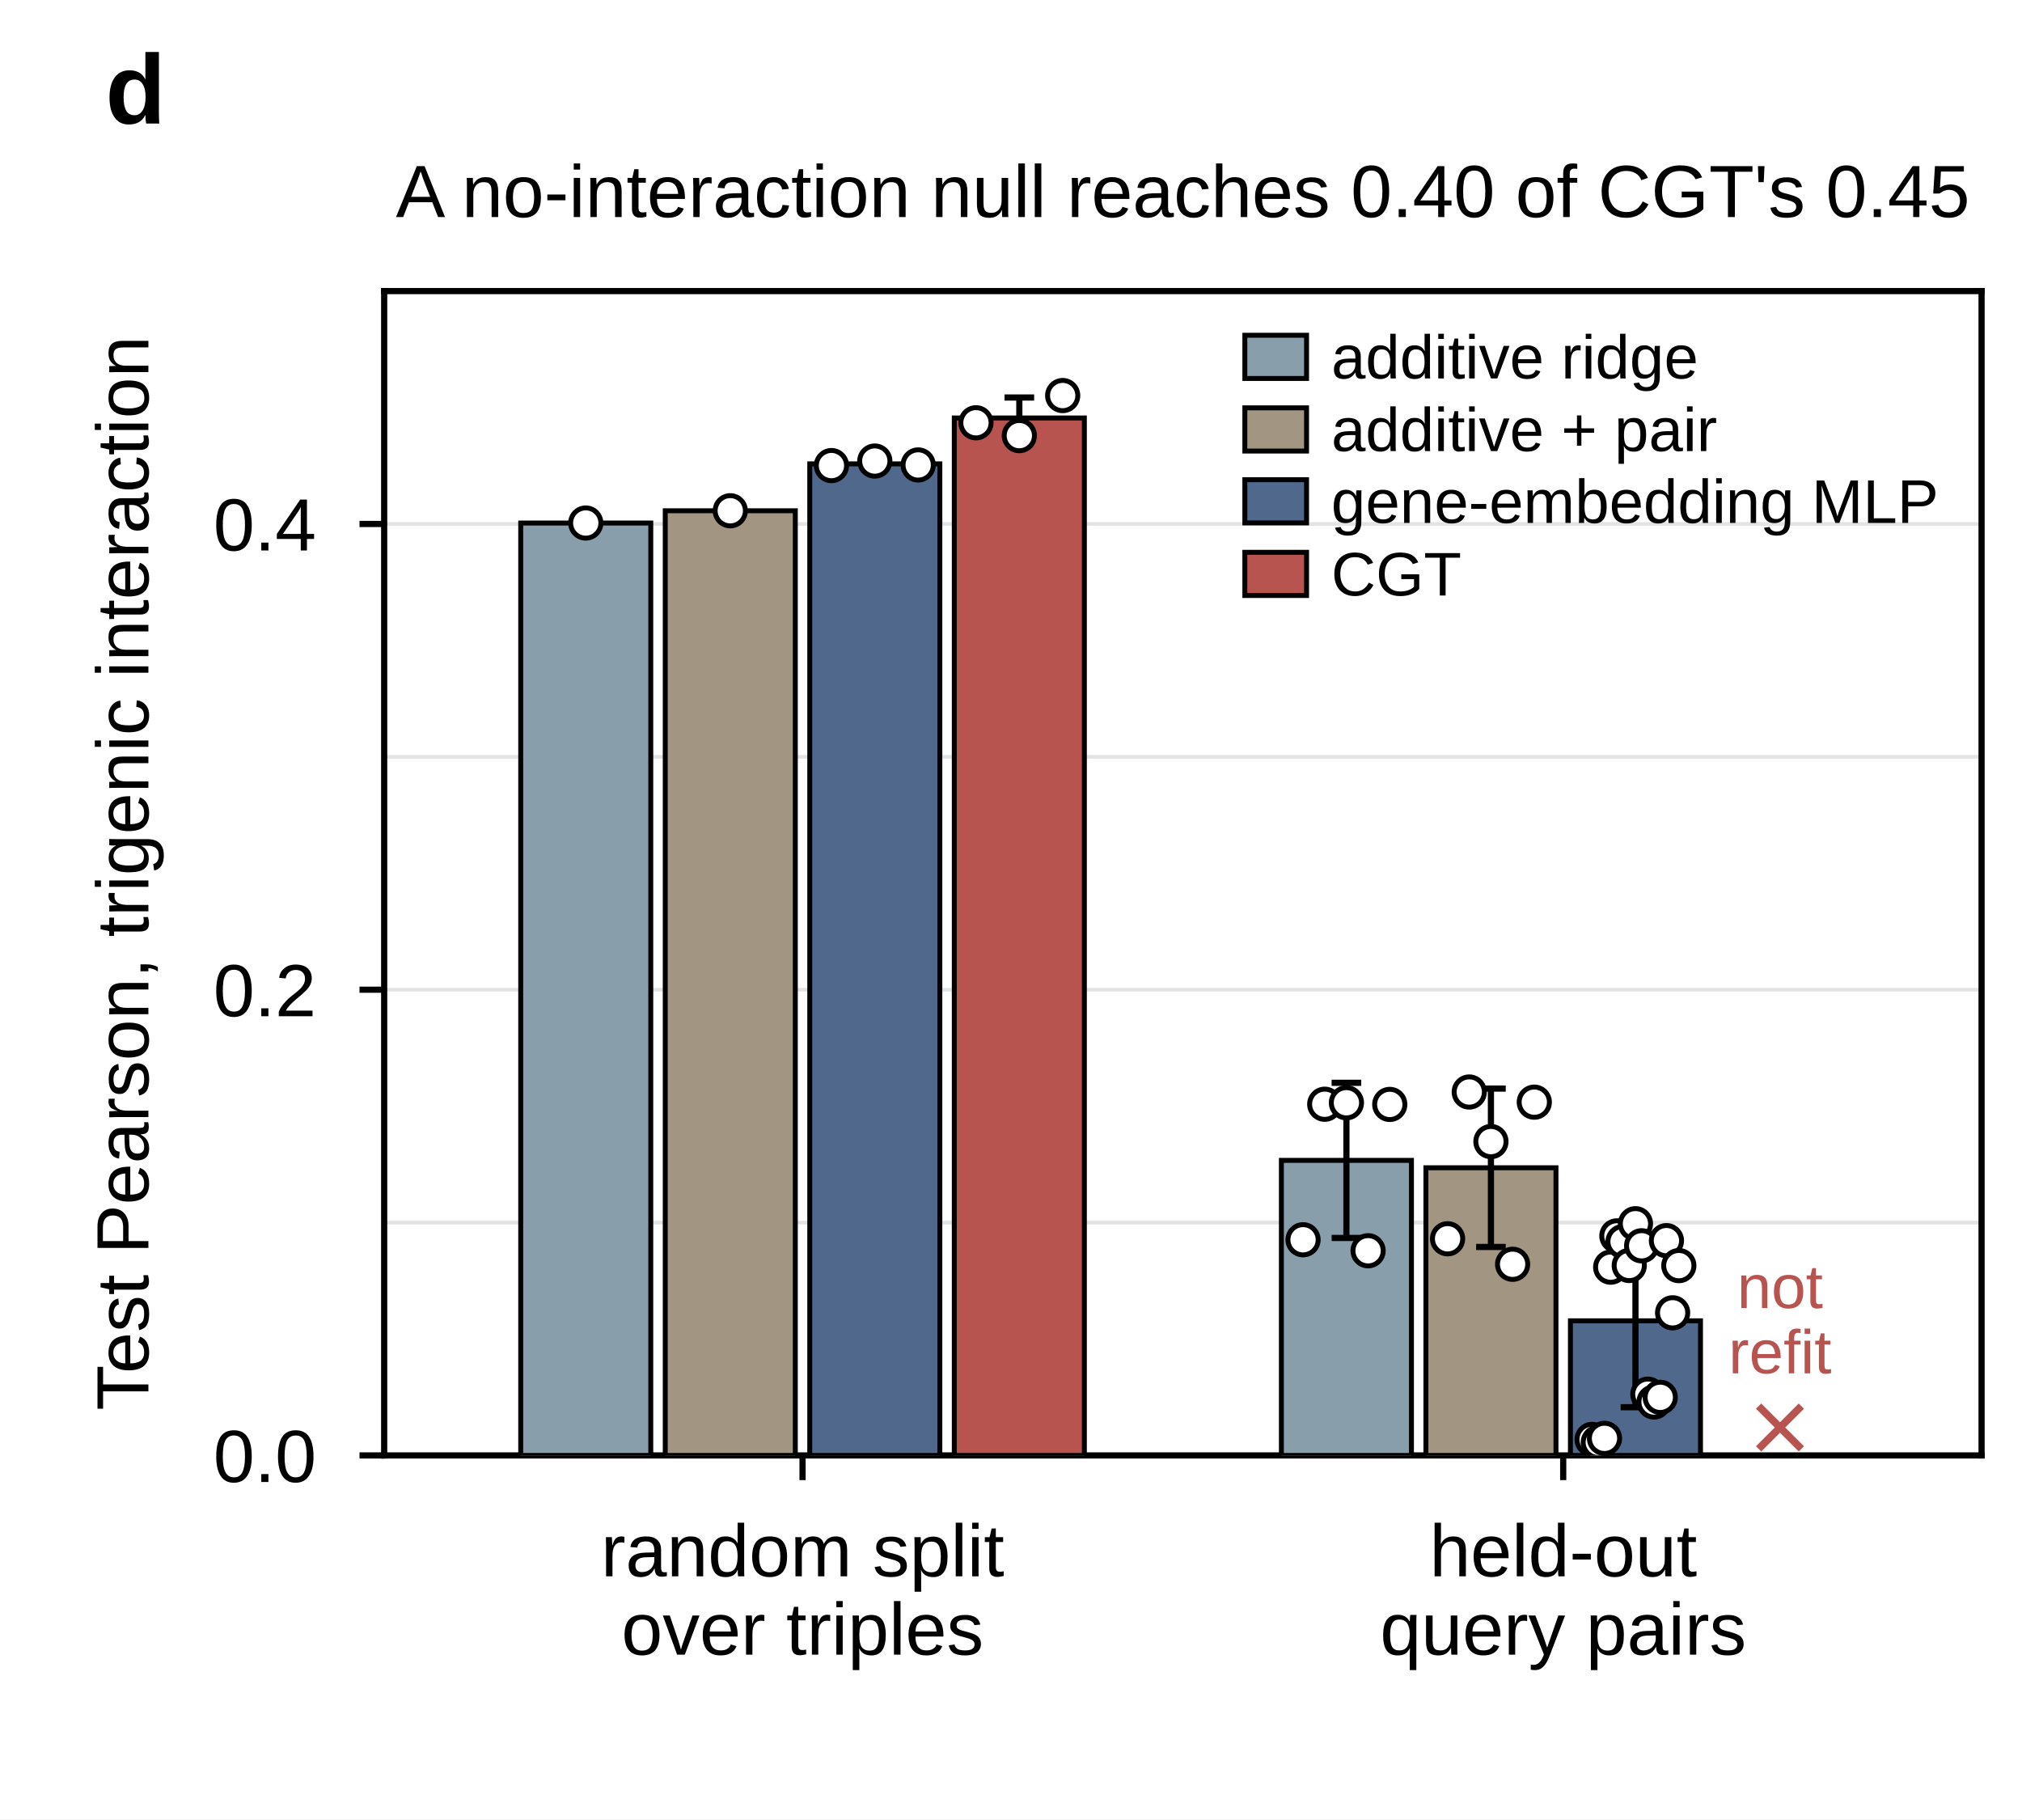
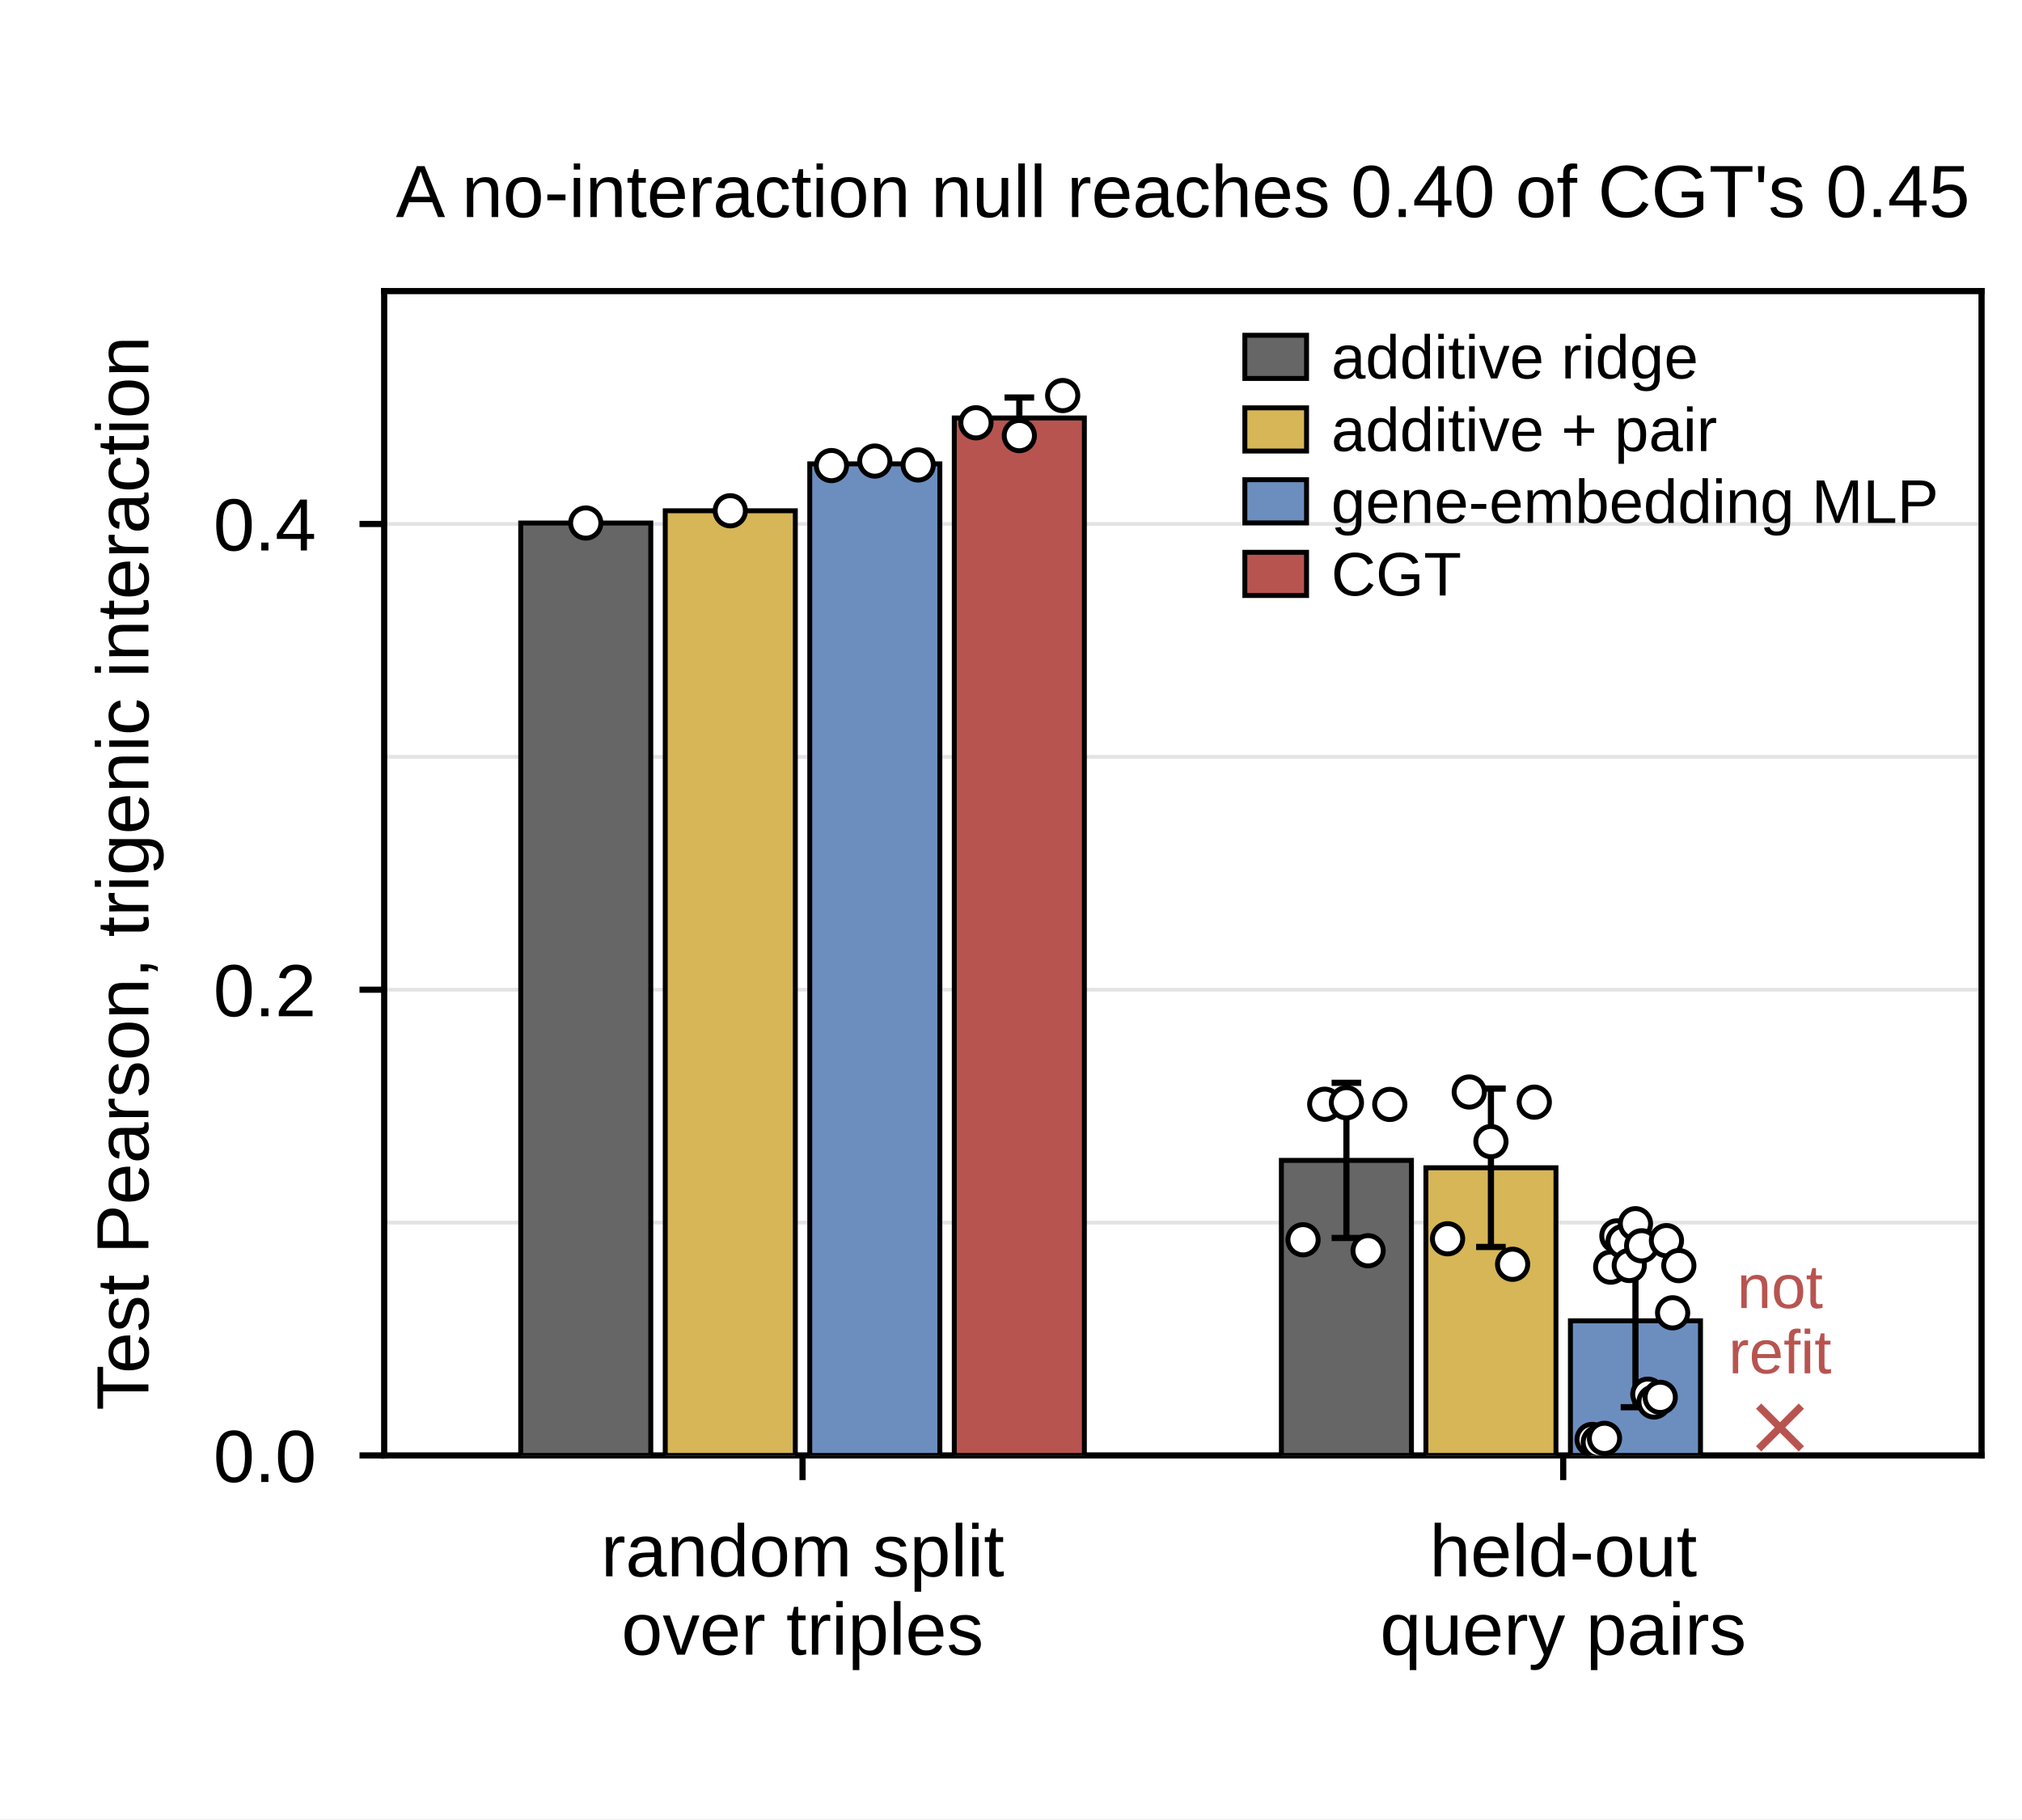
<svg xmlns="http://www.w3.org/2000/svg" xmlns:xlink="http://www.w3.org/1999/xlink" width="227.559" height="204.724" viewBox="0 0 227.559 204.724" version="1.1">
  <g transform="scale(1.388889)">
    <defs>
      <style type="text/css">*{stroke-linejoin: round; stroke-linecap: butt}</style>
    </defs>
    <g id="figure_1">
      <g id="patch_1">
        <path d="M 0 147.402  L 163.843 147.402  L 163.843 0  L 0 0  z " style="fill: #ffffff" />
      </g>
      <g id="axes_1">
        <g id="patch_2">
          <path d="M 31.13 117.921  L 160.566 117.921  L 160.566 23.584  L 31.13 23.584  z " style="fill: #ffffff" />
        </g>
        <g id="matplotlib.axis_1">
          <g id="xtick_1">
            <g id="line2d_1">
              <defs>
                <path id="me177ab4668" d="M 0 0  L 0 2  " style="stroke: #000000; stroke-width: 0.5" />
              </defs>
              <g>
                <use xlink:href="#me177ab4668" x="65.03" y="117.921" style="stroke: #000000; stroke-width: 0.5" />
              </g>
            </g>
            <g id="text_1">
              <text style="font-size: 6px; font-family: 'Arial'" transform="translate(48.69066 127.7159)">random split</text>
              <text style="font-size: 6px; font-family: 'Arial'" transform="translate(50.35894 134.0621)">over triples</text>
            </g>
          </g>
          <g id="xtick_2">
            <g id="line2d_2">
              <g>
                <use xlink:href="#me177ab4668" x="126.666" y="117.921" style="stroke: #000000; stroke-width: 0.5" />
              </g>
            </g>
            <g id="text_2">
              <text style="font-size: 6px; font-family: 'Arial'" transform="translate(115.8256 127.7159)">held-out</text>
              <text style="font-size: 6px; font-family: 'Arial'" transform="translate(111.8267 134.0621)">query pairs</text>
            </g>
          </g>
        </g>
        <g id="matplotlib.axis_2">
          <g id="ytick_1">
            <g id="line2d_3">
              <path d="M 31.13 117.921  L 160.566 117.921  " clip-path="url(#p6cc738675b)" style="fill: none; stroke: #e3e3e3; stroke-width: 0.3; stroke-linecap: square" />
            </g>
            <g id="line2d_4">
              <defs>
                <path id="m85a7d907b3" d="M 0 0  L -2 0  " style="stroke: #000000; stroke-width: 0.5" />
              </defs>
              <g>
                <use xlink:href="#m85a7d907b3" x="31.13" y="117.921" style="stroke: #000000; stroke-width: 0.5" />
              </g>
            </g>
            <g id="text_3">
              <text style="font-size: 6px; font-family: 'Arial'; text-anchor: end" x="25.63" y="120.069" transform="rotate(-0 25.63008 120.0686)">0.0</text>
            </g>
          </g>
          <g id="ytick_2">
            <g id="line2d_5">
              <path d="M 31.13 80.186  L 160.566 80.186  " clip-path="url(#p6cc738675b)" style="fill: none; stroke: #e3e3e3; stroke-width: 0.3; stroke-linecap: square" />
            </g>
            <g id="line2d_6">
              <g>
                <use xlink:href="#m85a7d907b3" x="31.13" y="80.186" style="stroke: #000000; stroke-width: 0.5" />
              </g>
            </g>
            <g id="text_4">
              <text style="font-size: 6px; font-family: 'Arial'; text-anchor: end" x="25.63" y="82.334" transform="rotate(-0 25.63008 82.3338)">0.2</text>
            </g>
          </g>
          <g id="ytick_3">
            <g id="line2d_7">
              <path d="M 31.13 42.452  L 160.566 42.452  " clip-path="url(#p6cc738675b)" style="fill: none; stroke: #e3e3e3; stroke-width: 0.3; stroke-linecap: square" />
            </g>
            <g id="line2d_8">
              <g>
                <use xlink:href="#m85a7d907b3" x="31.13" y="42.452" style="stroke: #000000; stroke-width: 0.5" />
              </g>
            </g>
            <g id="text_5">
              <text style="font-size: 6px; font-family: 'Arial'; text-anchor: end" x="25.63" y="44.599" transform="rotate(-0 25.63008 44.599)">0.4</text>
            </g>
          </g>
          <g id="ytick_4">
            <g id="line2d_9">
              <path d="M 31.13 99.054  L 160.566 99.054  " clip-path="url(#p6cc738675b)" style="fill: none; stroke: #e3e3e3; stroke-width: 0.3; stroke-linecap: square" />
            </g>
            <g id="line2d_10" />
          </g>
          <g id="ytick_5">
            <g id="line2d_11">
              <path d="M 31.13 61.319  L 160.566 61.319  " clip-path="url(#p6cc738675b)" style="fill: none; stroke: #e3e3e3; stroke-width: 0.3; stroke-linecap: square" />
            </g>
            <g id="line2d_12" />
          </g>
          <g id="ytick_6">
            <g id="line2d_13">
              <path d="M 31.13 23.584  L 160.566 23.584  " clip-path="url(#p6cc738675b)" style="fill: none; stroke: #e3e3e3; stroke-width: 0.3; stroke-linecap: square" />
            </g>
            <g id="line2d_14" />
          </g>
          <g id="text_6">
            <text style="font-size: 6px; font-family: 'Arial'; text-anchor: middle" x="12.027" y="70.753" transform="rotate(-90 12.02727 70.75276)">Test Pearson, trigenic interaction</text>
          </g>
        </g>
        <g id="PathCollection_1">
          <defs>
            <path id="m7bce4fda07" d="M -1.732 1.732  L 1.732 -1.732  M -1.732 -1.732  L 1.732 1.732  " style="stroke: #b85450; stroke-width: 0.6" />
          </defs>
          <g clip-path="url(#p6cc738675b)">
            <use xlink:href="#m7bce4fda07" x="144.232" y="115.657" style="fill: #b85450; stroke: #b85450; stroke-width: 0.6" />
          </g>
        </g>
        <g id="patch_3">
          <path d="M 31.13 117.921  L 31.13 23.584  " style="fill: none; stroke: #000000; stroke-width: 0.5; stroke-linejoin: miter; stroke-linecap: square" />
        </g>
        <g id="patch_4">
          <path d="M 160.566 117.921  L 160.566 23.584  " style="fill: none; stroke: #000000; stroke-width: 0.5; stroke-linejoin: miter; stroke-linecap: square" />
        </g>
        <g id="patch_5">
          <path d="M 31.13 117.921  L 160.566 117.921  " style="fill: none; stroke: #000000; stroke-width: 0.5; stroke-linejoin: miter; stroke-linecap: square" />
        </g>
        <g id="patch_6">
          <path d="M 31.13 23.584  L 160.566 23.584  " style="fill: none; stroke: #000000; stroke-width: 0.5; stroke-linejoin: miter; stroke-linecap: square" />
        </g>
        <g id="patch_7">
-           <path d="M 42.194 117.921  L 52.733 117.921  L 52.733 42.376  L 42.194 42.376  z " clip-path="url(#p6cc738675b)" style="fill: #899eab; stroke: #000000; stroke-width: 0.4; stroke-linejoin: miter" />
+           <path d="M 42.194 117.921  L 52.733 117.921  L 52.733 42.376  L 42.194 42.376  z " clip-path="url(#p6cc738675b)" style="fill: #666666; stroke: #000000; stroke-width: 0.4; stroke-linejoin: miter" />
        </g>
        <g id="patch_8">
-           <path d="M 53.905 117.921  L 64.444 117.921  L 64.444 41.383  L 53.905 41.383  z " clip-path="url(#p6cc738675b)" style="fill: #a29682; stroke: #000000; stroke-width: 0.4; stroke-linejoin: miter" />
+           <path d="M 53.905 117.921  L 64.444 117.921  L 64.444 41.383  L 53.905 41.383  z " clip-path="url(#p6cc738675b)" style="fill: #d6b656; stroke: #000000; stroke-width: 0.4; stroke-linejoin: miter" />
        </g>
        <g id="patch_9">
-           <path d="M 65.615 117.921  L 76.155 117.921  L 76.155 37.583  L 65.615 37.583  z " clip-path="url(#p6cc738675b)" style="fill: #4f688b; stroke: #000000; stroke-width: 0.4; stroke-linejoin: miter" />
+           <path d="M 65.615 117.921  L 76.155 117.921  L 76.155 37.583  L 65.615 37.583  z " clip-path="url(#p6cc738675b)" style="fill: #6c8ebf; stroke: #000000; stroke-width: 0.4; stroke-linejoin: miter" />
        </g>
        <g id="patch_10">
          <path d="M 77.326 117.921  L 87.866 117.921  L 87.866 33.865  L 77.326 33.865  z " clip-path="url(#p6cc738675b)" style="fill: #b85450; stroke: #000000; stroke-width: 0.4; stroke-linejoin: miter" />
        </g>
        <g id="patch_11">
-           <path d="M 103.83 117.921  L 114.369 117.921  L 114.369 94.016  L 103.83 94.016  z " clip-path="url(#p6cc738675b)" style="fill: #899eab; stroke: #000000; stroke-width: 0.4; stroke-linejoin: miter" />
+           <path d="M 103.83 117.921  L 114.369 117.921  L 114.369 94.016  L 103.83 94.016  z " clip-path="url(#p6cc738675b)" style="fill: #666666; stroke: #000000; stroke-width: 0.4; stroke-linejoin: miter" />
        </g>
        <g id="patch_12">
-           <path d="M 115.541 117.921  L 126.08 117.921  L 126.08 94.613  L 115.541 94.613  z " clip-path="url(#p6cc738675b)" style="fill: #a29682; stroke: #000000; stroke-width: 0.4; stroke-linejoin: miter" />
+           <path d="M 115.541 117.921  L 126.08 117.921  L 126.08 94.613  L 115.541 94.613  z " clip-path="url(#p6cc738675b)" style="fill: #d6b656; stroke: #000000; stroke-width: 0.4; stroke-linejoin: miter" />
        </g>
        <g id="patch_13">
-           <path d="M 127.251 117.921  L 137.791 117.921  L 137.791 107.014  L 127.251 107.014  z " clip-path="url(#p6cc738675b)" style="fill: #4f688b; stroke: #000000; stroke-width: 0.4; stroke-linejoin: miter" />
+           <path d="M 127.251 117.921  L 137.791 117.921  L 137.791 107.014  L 127.251 107.014  z " clip-path="url(#p6cc738675b)" style="fill: #6c8ebf; stroke: #000000; stroke-width: 0.4; stroke-linejoin: miter" />
        </g>
        <g id="text_7">
          <text style="font-size: 5px; font-family: 'Arial'; fill: #b85450" transform="translate(140.7571 105.9789)">not</text>
          <text style="font-size: 5px; font-family: 'Arial'; fill: #b85450" transform="translate(140.0649 111.2673)">refit</text>
        </g>
        <g id="text_8">
-           <g id="patch_14">
-             <path d="M 7.586 12.544  L 14.393 12.544  L 14.393 3.319  L 7.586 3.319  z " style="fill: #ffffff" />
-           </g>
-           <text style="font-weight: 700; font-size: 8px; font-family: 'Arial'; text-anchor: start" x="8.546" y="10.006" transform="rotate(-0 8.546329 10.0055)">d</text>
-         </g>
-         <g id="text_9">
          <text style="font-size: 6px; font-family: 'Arial'; text-anchor: middle" x="95.848" y="17.584" transform="rotate(-0 95.84787 17.58425)">A no-interaction null reaches 0.40 of CGT's 0.45</text>
        </g>
        <g id="LineCollection_1">
          <path d="M 70.885 37.782  L 70.885 37.384  " clip-path="url(#p6cc738675b)" style="fill: none; stroke: #000000; stroke-width: 0.5" />
        </g>
        <g id="line2d_15">
          <defs>
            <path id="m0f8f011afc" d="M 1.2 0  L -1.2 -0  " style="stroke: #000000; stroke-width: 0.5" />
          </defs>
          <g clip-path="url(#p6cc738675b)">
            <use xlink:href="#m0f8f011afc" x="70.885" y="37.782" style="fill: #1f77b4; stroke: #000000; stroke-width: 0.5" />
          </g>
        </g>
        <g id="line2d_16">
          <g clip-path="url(#p6cc738675b)">
            <use xlink:href="#m0f8f011afc" x="70.885" y="37.384" style="fill: #1f77b4; stroke: #000000; stroke-width: 0.5" />
          </g>
        </g>
        <g id="LineCollection_2">
          <path d="M 82.596 35.523  L 82.596 32.208  " clip-path="url(#p6cc738675b)" style="fill: none; stroke: #000000; stroke-width: 0.5" />
        </g>
        <g id="line2d_17">
          <g clip-path="url(#p6cc738675b)">
            <use xlink:href="#m0f8f011afc" x="82.596" y="35.523" style="fill: #1f77b4; stroke: #000000; stroke-width: 0.5" />
          </g>
        </g>
        <g id="line2d_18">
          <g clip-path="url(#p6cc738675b)">
            <use xlink:href="#m0f8f011afc" x="82.596" y="32.208" style="fill: #1f77b4; stroke: #000000; stroke-width: 0.5" />
          </g>
        </g>
        <g id="LineCollection_3">
          <path d="M 109.1 100.301  L 109.1 87.731  " clip-path="url(#p6cc738675b)" style="fill: none; stroke: #000000; stroke-width: 0.5" />
        </g>
        <g id="line2d_19">
          <g clip-path="url(#p6cc738675b)">
            <use xlink:href="#m0f8f011afc" x="109.1" y="100.301" style="fill: #1f77b4; stroke: #000000; stroke-width: 0.5" />
          </g>
        </g>
        <g id="line2d_20">
          <g clip-path="url(#p6cc738675b)">
            <use xlink:href="#m0f8f011afc" x="109.1" y="87.731" style="fill: #1f77b4; stroke: #000000; stroke-width: 0.5" />
          </g>
        </g>
        <g id="LineCollection_4">
          <path d="M 120.81 101.03  L 120.81 88.197  " clip-path="url(#p6cc738675b)" style="fill: none; stroke: #000000; stroke-width: 0.5" />
        </g>
        <g id="line2d_21">
          <g clip-path="url(#p6cc738675b)">
            <use xlink:href="#m0f8f011afc" x="120.81" y="101.03" style="fill: #1f77b4; stroke: #000000; stroke-width: 0.5" />
          </g>
        </g>
        <g id="line2d_22">
          <g clip-path="url(#p6cc738675b)">
            <use xlink:href="#m0f8f011afc" x="120.81" y="88.197" style="fill: #1f77b4; stroke: #000000; stroke-width: 0.5" />
          </g>
        </g>
        <g id="LineCollection_5">
          <path d="M 132.521 114.015  L 132.521 100.014  " clip-path="url(#p6cc738675b)" style="fill: none; stroke: #000000; stroke-width: 0.5" />
        </g>
        <g id="line2d_23">
          <g clip-path="url(#p6cc738675b)">
            <use xlink:href="#m0f8f011afc" x="132.521" y="114.015" style="fill: #1f77b4; stroke: #000000; stroke-width: 0.5" />
          </g>
        </g>
        <g id="line2d_24">
          <g clip-path="url(#p6cc738675b)">
            <use xlink:href="#m0f8f011afc" x="132.521" y="100.014" style="fill: #1f77b4; stroke: #000000; stroke-width: 0.5" />
          </g>
        </g>
        <g id="PathCollection_2">
          <defs>
            <path id="mbe39ac76a9" d="M 0 1.225  C 0.325 1.225 0.636 1.096 0.866 0.866  C 1.096 0.636 1.225 0.325 1.225 0  C 1.225 -0.325 1.096 -0.636 0.866 -0.866  C 0.636 -1.096 0.325 -1.225 0 -1.225  C -0.325 -1.225 -0.636 -1.096 -0.866 -0.866  C -1.096 -0.636 -1.225 -0.325 -1.225 0  C -1.225 0.325 -1.096 0.636 -0.866 0.866  C -0.636 1.096 -0.325 1.225 0 1.225  z " style="stroke: #000000; stroke-width: 0.4" />
          </defs>
          <g clip-path="url(#p6cc738675b)">
            <use xlink:href="#mbe39ac76a9" x="47.464" y="42.376" style="fill: #ffffff; stroke: #000000; stroke-width: 0.4" />
          </g>
        </g>
        <g id="PathCollection_3">
          <g clip-path="url(#p6cc738675b)">
            <use xlink:href="#mbe39ac76a9" x="59.174" y="41.383" style="fill: #ffffff; stroke: #000000; stroke-width: 0.4" />
          </g>
        </g>
        <g id="PathCollection_4">
          <g clip-path="url(#p6cc738675b)">
            <use xlink:href="#mbe39ac76a9" x="67.372" y="37.722" style="fill: #ffffff; stroke: #000000; stroke-width: 0.4" />
            <use xlink:href="#mbe39ac76a9" x="70.885" y="37.355" style="fill: #ffffff; stroke: #000000; stroke-width: 0.4" />
            <use xlink:href="#mbe39ac76a9" x="74.399" y="37.672" style="fill: #ffffff; stroke: #000000; stroke-width: 0.4" />
          </g>
        </g>
        <g id="PathCollection_5">
          <g clip-path="url(#p6cc738675b)">
            <use xlink:href="#mbe39ac76a9" x="79.083" y="34.254" style="fill: #ffffff; stroke: #000000; stroke-width: 0.4" />
            <use xlink:href="#mbe39ac76a9" x="82.596" y="35.294" style="fill: #ffffff; stroke: #000000; stroke-width: 0.4" />
            <use xlink:href="#mbe39ac76a9" x="86.109" y="32.048" style="fill: #ffffff; stroke: #000000; stroke-width: 0.4" />
          </g>
        </g>
        <g id="PathCollection_6">
          <g clip-path="url(#p6cc738675b)">
            <use xlink:href="#mbe39ac76a9" x="105.586" y="100.447" style="fill: #ffffff; stroke: #000000; stroke-width: 0.4" />
            <use xlink:href="#mbe39ac76a9" x="107.343" y="89.467" style="fill: #ffffff; stroke: #000000; stroke-width: 0.4" />
            <use xlink:href="#mbe39ac76a9" x="109.1" y="89.347" style="fill: #ffffff; stroke: #000000; stroke-width: 0.4" />
            <use xlink:href="#mbe39ac76a9" x="110.856" y="101.338" style="fill: #ffffff; stroke: #000000; stroke-width: 0.4" />
            <use xlink:href="#mbe39ac76a9" x="112.613" y="89.482" style="fill: #ffffff; stroke: #000000; stroke-width: 0.4" />
          </g>
        </g>
        <g id="PathCollection_7">
          <g clip-path="url(#p6cc738675b)">
            <use xlink:href="#mbe39ac76a9" x="117.297" y="100.367" style="fill: #ffffff; stroke: #000000; stroke-width: 0.4" />
            <use xlink:href="#mbe39ac76a9" x="119.054" y="88.476" style="fill: #ffffff; stroke: #000000; stroke-width: 0.4" />
            <use xlink:href="#mbe39ac76a9" x="120.81" y="92.492" style="fill: #ffffff; stroke: #000000; stroke-width: 0.4" />
            <use xlink:href="#mbe39ac76a9" x="122.567" y="102.433" style="fill: #ffffff; stroke: #000000; stroke-width: 0.4" />
            <use xlink:href="#mbe39ac76a9" x="124.324" y="89.298" style="fill: #ffffff; stroke: #000000; stroke-width: 0.4" />
          </g>
        </g>
        <g id="PathCollection_8">
          <g clip-path="url(#p6cc738675b)">
            <use xlink:href="#mbe39ac76a9" x="129.008" y="116.625" style="fill: #ffffff; stroke: #000000; stroke-width: 0.4" />
            <use xlink:href="#mbe39ac76a9" x="129.51" y="116.862" style="fill: #ffffff; stroke: #000000; stroke-width: 0.4" />
            <use xlink:href="#mbe39ac76a9" x="130.012" y="116.537" style="fill: #ffffff; stroke: #000000; stroke-width: 0.4" />
            <use xlink:href="#mbe39ac76a9" x="130.514" y="102.666" style="fill: #ffffff; stroke: #000000; stroke-width: 0.4" />
            <use xlink:href="#mbe39ac76a9" x="131.016" y="100.133" style="fill: #ffffff; stroke: #000000; stroke-width: 0.4" />
            <use xlink:href="#mbe39ac76a9" x="131.518" y="100.591" style="fill: #ffffff; stroke: #000000; stroke-width: 0.4" />
            <use xlink:href="#mbe39ac76a9" x="132.019" y="102.531" style="fill: #ffffff; stroke: #000000; stroke-width: 0.4" />
            <use xlink:href="#mbe39ac76a9" x="132.521" y="99.147" style="fill: #ffffff; stroke: #000000; stroke-width: 0.4" />
            <use xlink:href="#mbe39ac76a9" x="133.023" y="100.935" style="fill: #ffffff; stroke: #000000; stroke-width: 0.4" />
            <use xlink:href="#mbe39ac76a9" x="133.525" y="112.958" style="fill: #ffffff; stroke: #000000; stroke-width: 0.4" />
            <use xlink:href="#mbe39ac76a9" x="134.027" y="113.59" style="fill: #ffffff; stroke: #000000; stroke-width: 0.4" />
            <use xlink:href="#mbe39ac76a9" x="134.529" y="113.213" style="fill: #ffffff; stroke: #000000; stroke-width: 0.4" />
            <use xlink:href="#mbe39ac76a9" x="135.031" y="100.518" style="fill: #ffffff; stroke: #000000; stroke-width: 0.4" />
            <use xlink:href="#mbe39ac76a9" x="135.533" y="106.365" style="fill: #ffffff; stroke: #000000; stroke-width: 0.4" />
            <use xlink:href="#mbe39ac76a9" x="136.035" y="102.542" style="fill: #ffffff; stroke: #000000; stroke-width: 0.4" />
          </g>
        </g>
        <g id="legend_1">
+           <g id="patch_14">
+             <path d="M 100.87 30.663  L 105.87 30.663  L 105.87 27.163  L 100.87 27.163  z " style="fill: #666666; stroke: #000000; stroke-width: 0.4; stroke-linejoin: miter" />
+           </g>
+           <g id="text_9">
+             <text style="font-size: 5px; font-family: 'Arial'; text-anchor: start" x="107.87" y="30.663" transform="rotate(-0 107.8704 30.66316)">additive ridge</text>
+           </g>
          <g id="patch_15">
-             <path d="M 100.87 30.663  L 105.87 30.663  L 105.87 27.163  L 100.87 27.163  z " style="fill: #899eab; stroke: #000000; stroke-width: 0.4; stroke-linejoin: miter" />
+             <path d="M 100.87 36.544  L 105.87 36.544  L 105.87 33.044  L 100.87 33.044  z " style="fill: #d6b656; stroke: #000000; stroke-width: 0.4; stroke-linejoin: miter" />
          </g>
          <g id="text_10">
-             <text style="font-size: 5px; font-family: 'Arial'; text-anchor: start" x="107.87" y="30.663" transform="rotate(-0 107.8704 30.66316)">additive ridge</text>
+             <text style="font-size: 5px; font-family: 'Arial'; text-anchor: start" x="107.87" y="36.544" transform="rotate(-0 107.8704 36.54441)">additive + pair</text>
          </g>
          <g id="patch_16">
-             <path d="M 100.87 36.544  L 105.87 36.544  L 105.87 33.044  L 100.87 33.044  z " style="fill: #a29682; stroke: #000000; stroke-width: 0.4; stroke-linejoin: miter" />
+             <path d="M 100.87 42.367  L 105.87 42.367  L 105.87 38.867  L 100.87 38.867  z " style="fill: #6c8ebf; stroke: #000000; stroke-width: 0.4; stroke-linejoin: miter" />
          </g>
          <g id="text_11">
-             <text style="font-size: 5px; font-family: 'Arial'; text-anchor: start" x="107.87" y="36.544" transform="rotate(-0 107.8704 36.54441)">additive + pair</text>
+             <text style="font-size: 5px; font-family: 'Arial'; text-anchor: start" x="107.87" y="42.367" transform="rotate(-0 107.8704 42.36706)">gene-embedding MLP</text>
          </g>
          <g id="patch_17">
-             <path d="M 100.87 42.367  L 105.87 42.367  L 105.87 38.867  L 100.87 38.867  z " style="fill: #4f688b; stroke: #000000; stroke-width: 0.4; stroke-linejoin: miter" />
+             <path d="M 100.87 48.248  L 105.87 48.248  L 105.87 44.748  L 100.87 44.748  z " style="fill: #b85450; stroke: #000000; stroke-width: 0.4; stroke-linejoin: miter" />
          </g>
          <g id="text_12">
-             <text style="font-size: 5px; font-family: 'Arial'; text-anchor: start" x="107.87" y="42.367" transform="rotate(-0 107.8704 42.36706)">gene-embedding MLP</text>
-           </g>
-           <g id="patch_18">
-             <path d="M 100.87 48.248  L 105.87 48.248  L 105.87 44.748  L 100.87 44.748  z " style="fill: #b85450; stroke: #000000; stroke-width: 0.4; stroke-linejoin: miter" />
-           </g>
-           <g id="text_13">
            <text style="font-size: 5px; font-family: 'Arial'; text-anchor: start" x="107.87" y="48.248" transform="rotate(-0 107.8704 48.24831)">CGT</text>
          </g>
        </g>
      </g>
    </g>
    <defs>
      <clipPath id="p6cc738675b">
        <rect x="31.13" y="23.584" width="129.436" height="94.337" />
      </clipPath>
    </defs>
  </g>
</svg>
